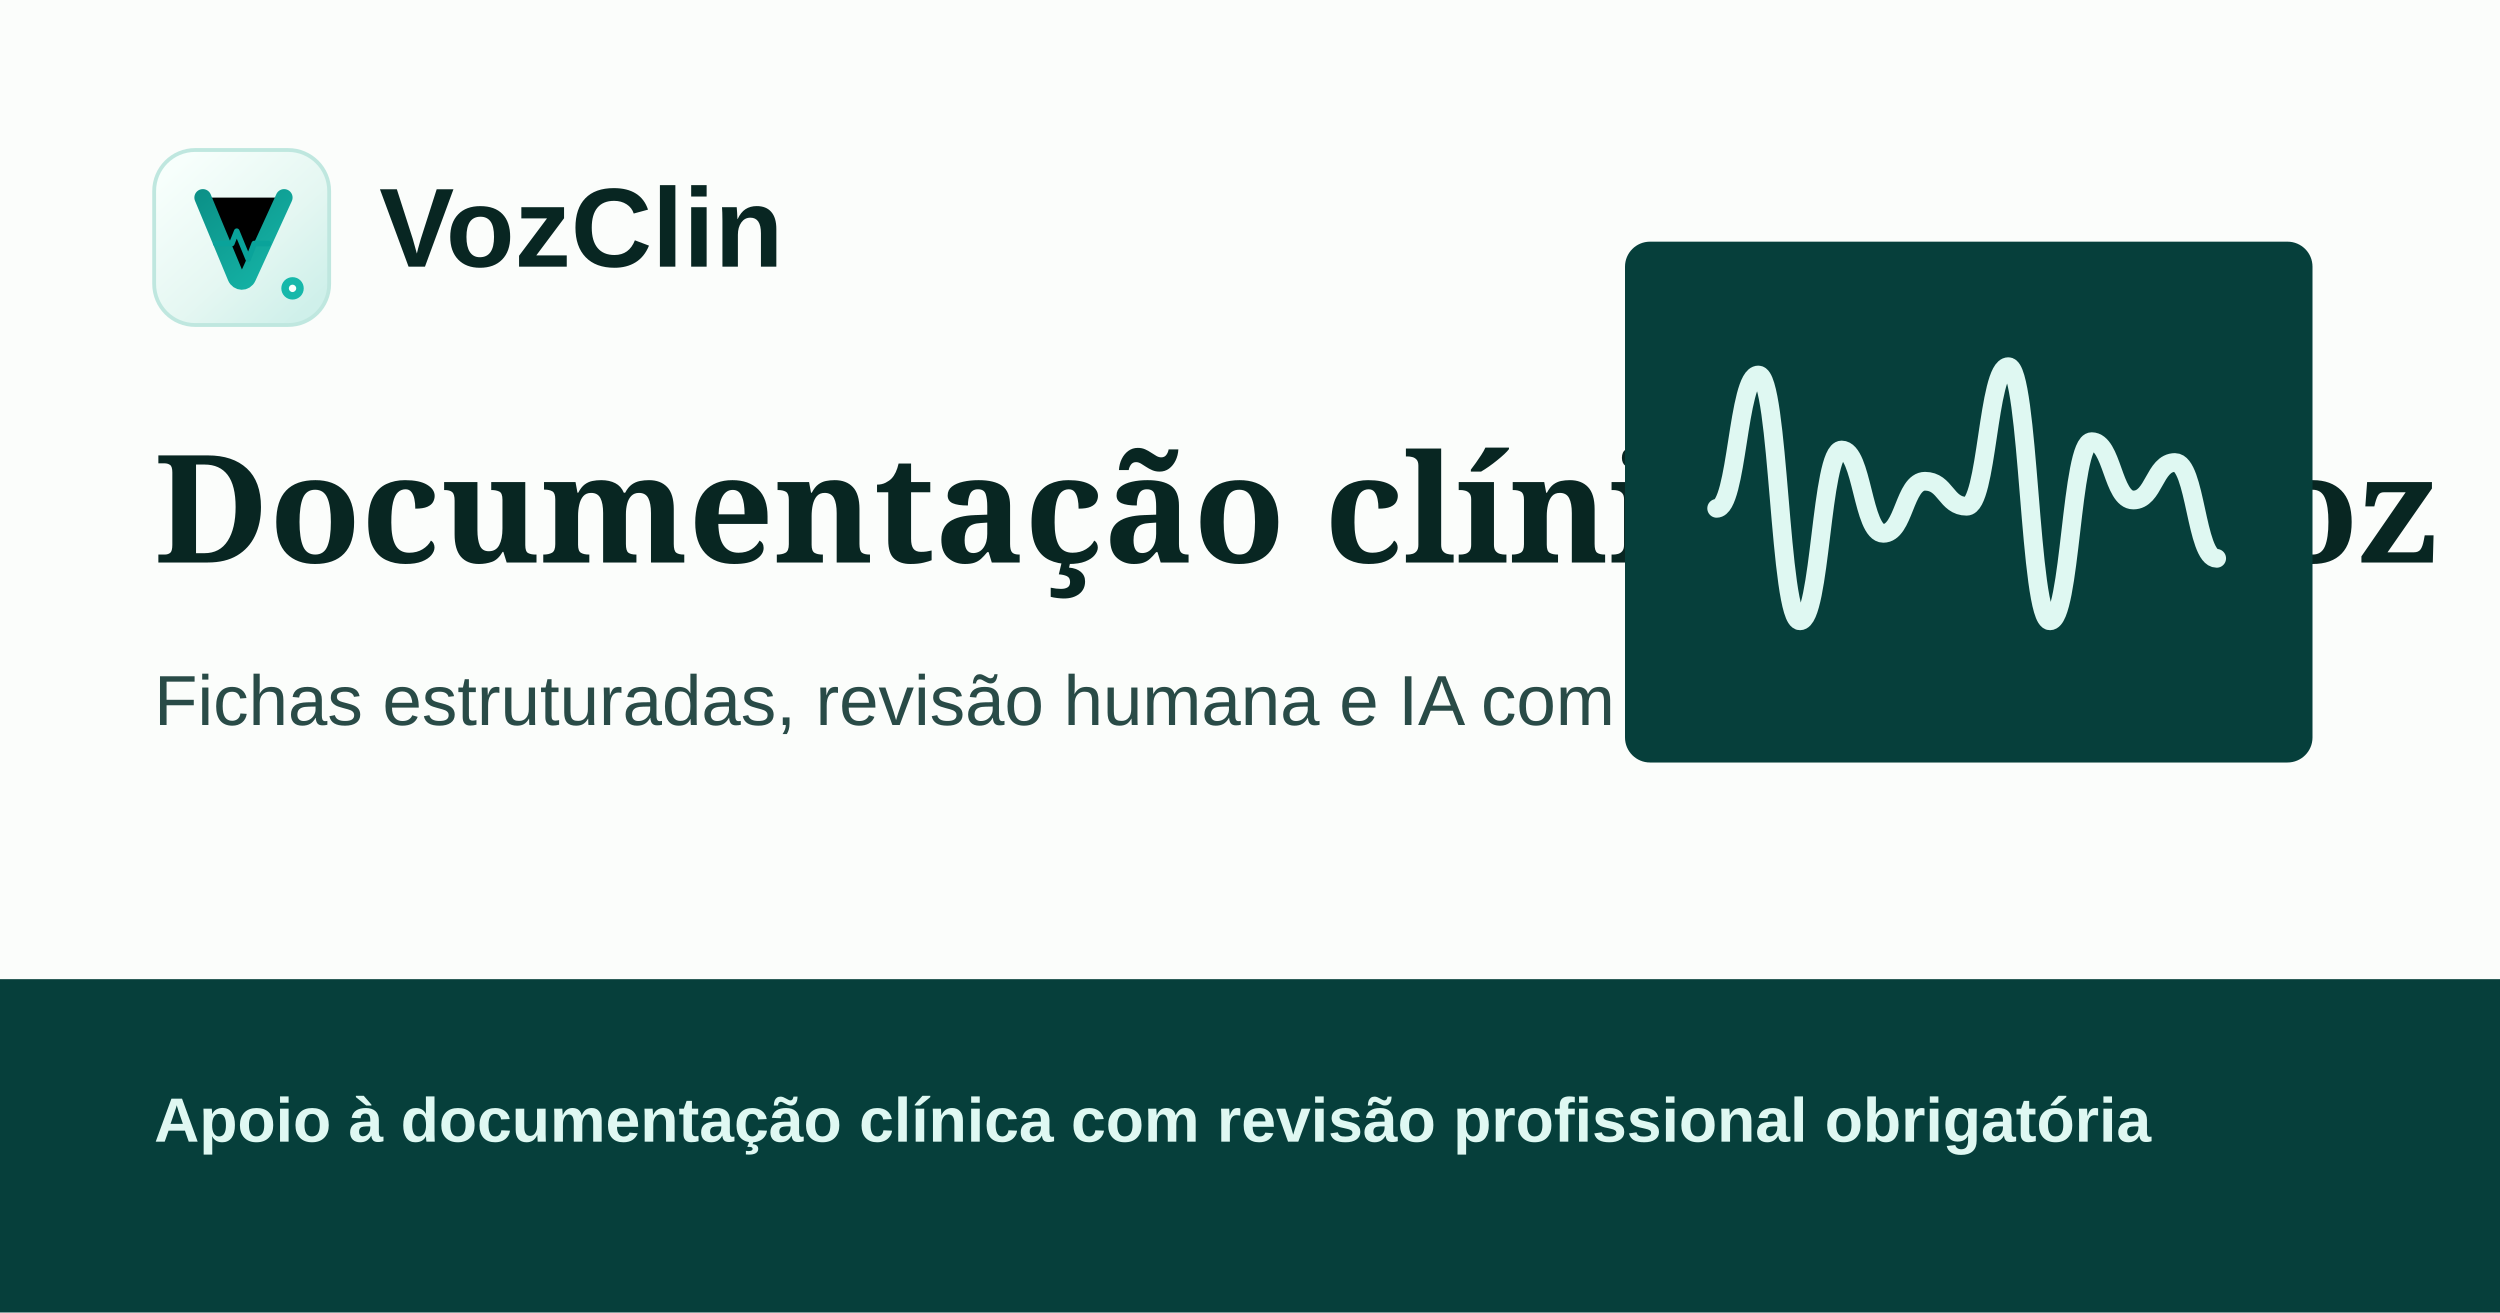
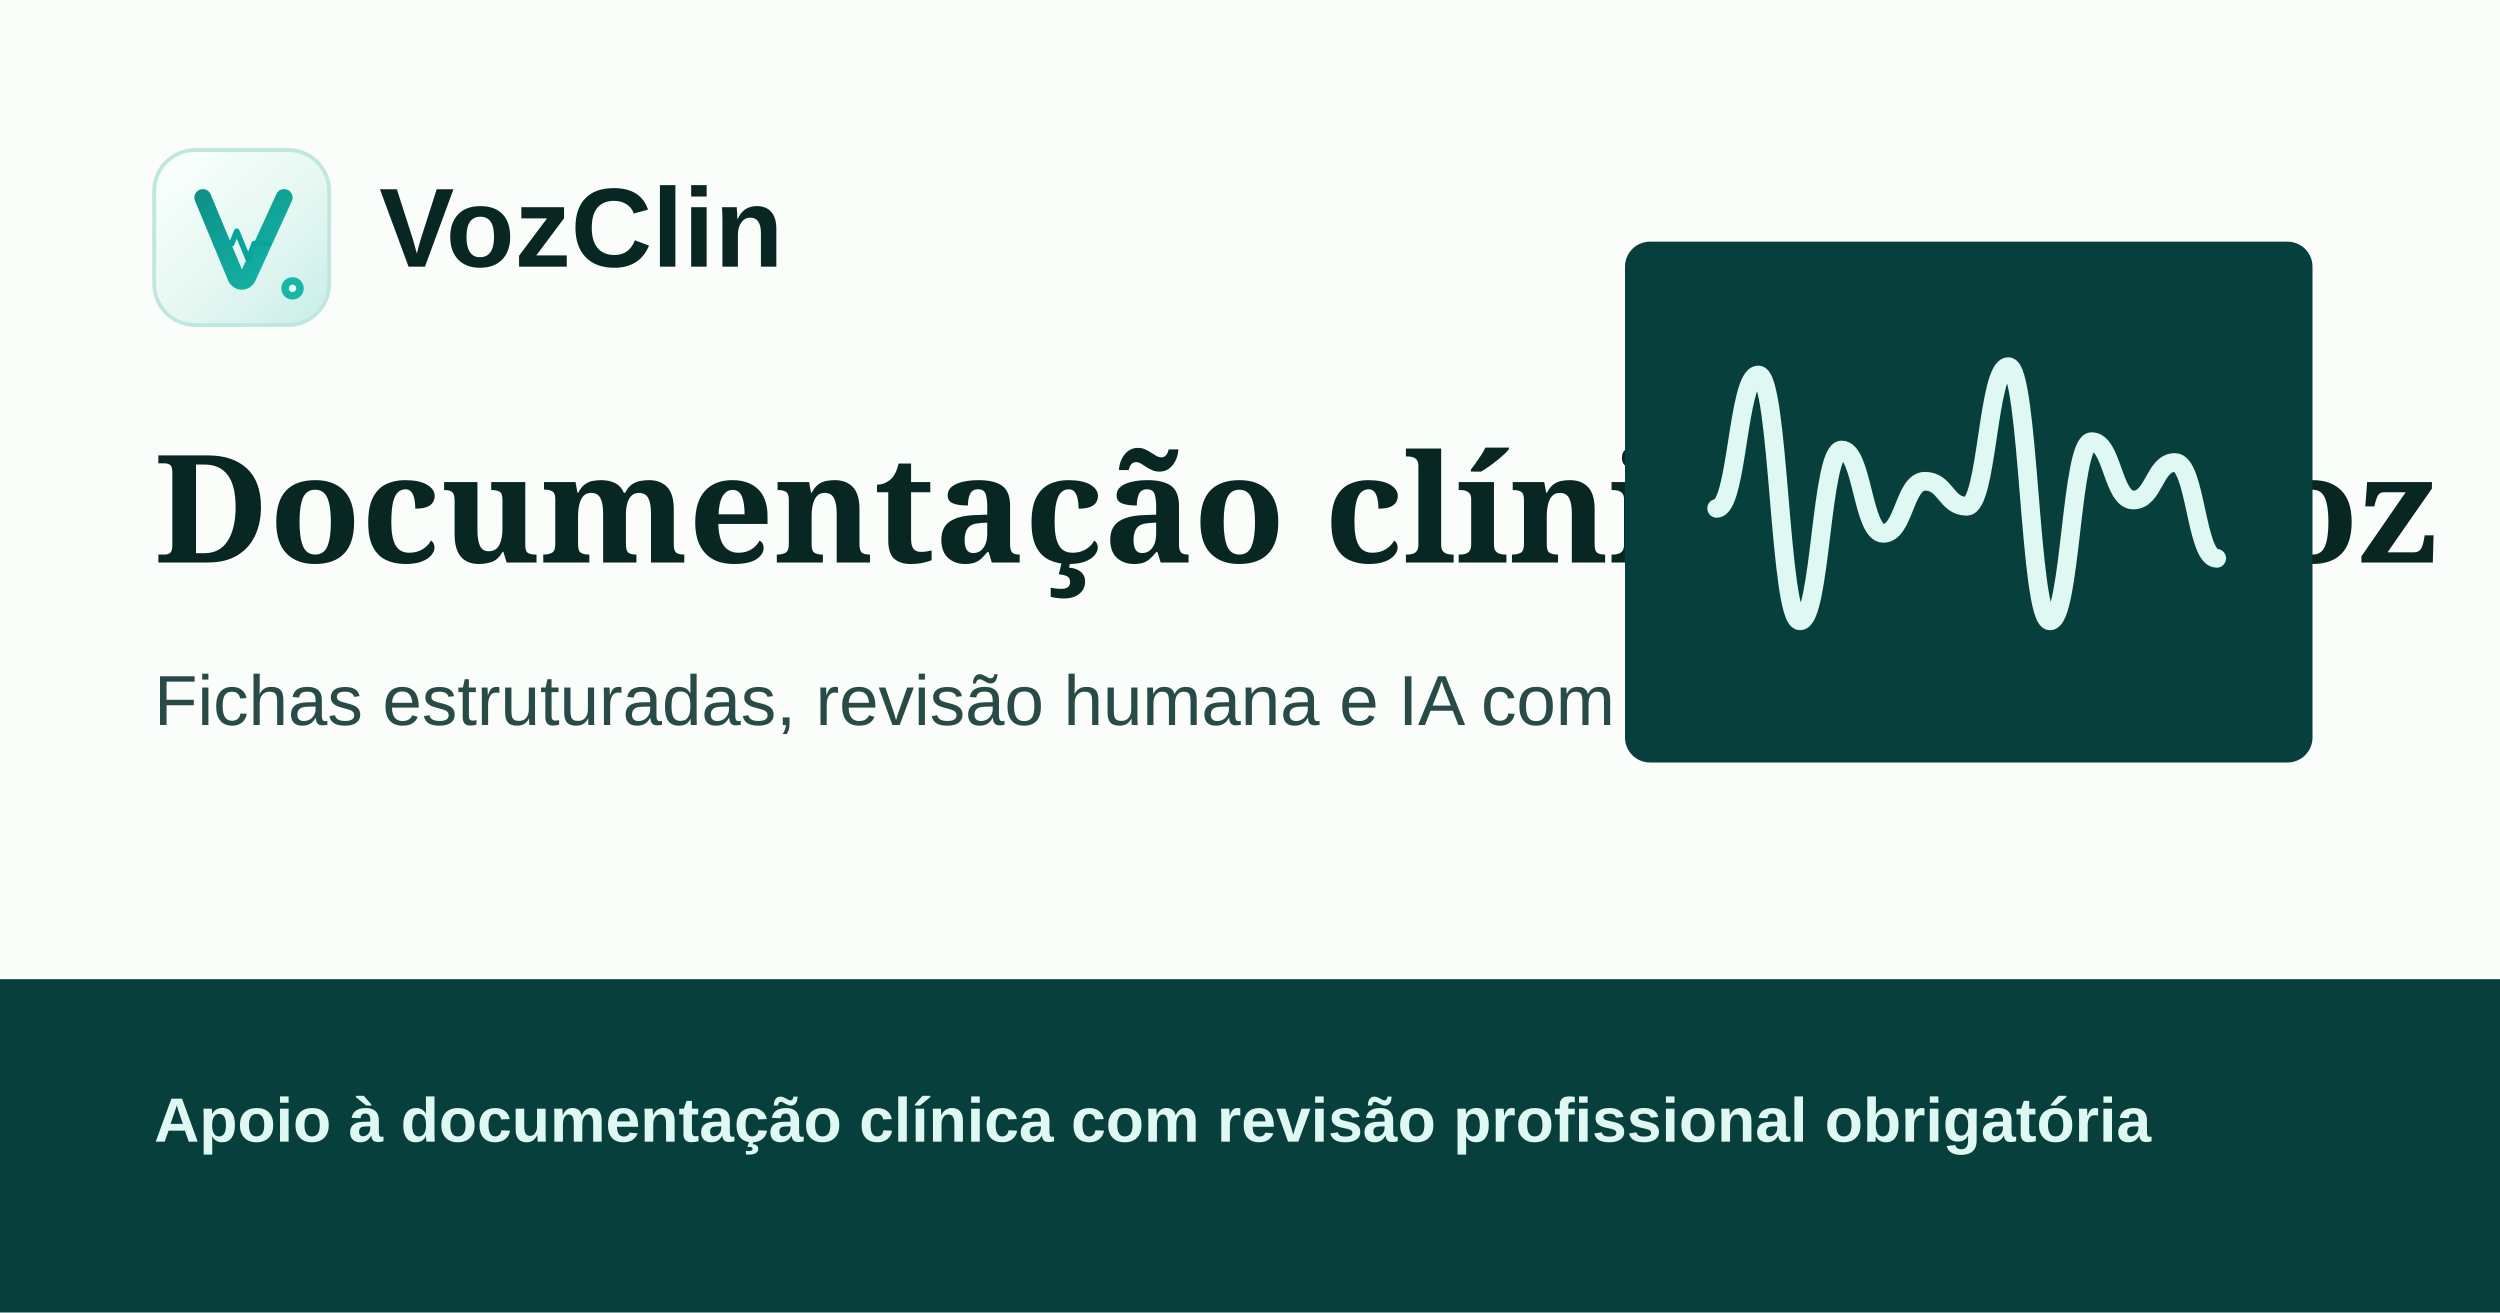
<svg xmlns="http://www.w3.org/2000/svg" viewBox="0 0 1200 630" role="img" aria-label="VozClin landing">
  <defs>
    <linearGradient id="ogBrandBg" x1="8" y1="6" x2="56" y2="58" gradientUnits="userSpaceOnUse">
      <stop offset="0" stop-color="#F7FFFC" />
      <stop offset="0.58" stop-color="#E5F7F2" />
      <stop offset="1" stop-color="#CFF0EA" />
    </linearGradient>
    <linearGradient id="ogBrandStroke" x1="16" y1="13" x2="49" y2="51" gradientUnits="userSpaceOnUse">
      <stop offset="0" stop-color="#0B8F86" />
      <stop offset="1" stop-color="#16B8AA" />
    </linearGradient>
  </defs>
  <rect width="1200" height="630" fill="#fbfdfb" />
  <path d="M0 0h1200v630H0z" fill="#fbfdfb" />
  <path d="M0 470h1200v160H0z" fill="#063f3b" />
  <g transform="translate(74 72) scale(1.3125)">
    <rect width="64" height="64" rx="15" fill="url(#ogBrandBg)" stroke="#BFE7DF" stroke-width="1.4" />
-     <path d="M17.8 17.4l12.1 29.1c.82 1.98 3.39 2.04 4.28.09l13.34-29.19" stroke="url(#ogBrandStroke)" stroke-width="6.2" stroke-linecap="round" stroke-linejoin="round" />
-     <path d="M22.5 34.2h5.9l1.8-4.5 4.2 10.2 2.2-5.7h5.2" stroke="#0AA39A" stroke-width="2.05" stroke-linecap="round" stroke-linejoin="round" />
+     <path d="M17.8 17.4l12.1 29.1c.82 1.98 3.39 2.04 4.28.09l13.34-29.19" fill="none" stroke="url(#ogBrandStroke)" stroke-width="6.2" stroke-linecap="round" stroke-linejoin="round" />
+     <path d="M22.5 34.2h5.9l1.8-4.5 4.2 10.2 2.2-5.7h5.2" fill="none" stroke="#0AA39A" stroke-width="2.05" stroke-linecap="round" stroke-linejoin="round" />
    <circle cx="50.6" cy="50.6" r="4.1" fill="#16B8AA" />
    <circle cx="50.6" cy="50.6" r="1.35" fill="#F7FFFC" />
  </g>
  <text x="182" y="128" fill="#082622" font-family="Arial, sans-serif" font-size="54" font-weight="800">VozClin</text>
  <text x="74" y="270" fill="#082622" font-family="Georgia, serif" font-size="72" font-weight="700">Documentação clínica por voz</text>
  <text x="74" y="348" fill="#294b47" font-family="Arial, sans-serif" font-size="34">Fichas estruturadas, revisão humana e IA com limites claros.</text>
  <rect x="780" y="116" width="330" height="250" rx="12" fill="#063f3b" />
  <path d="M824 244c10 0 10-64 20-64s10 118 20 118 10-82 20-82 10 40 20 40 10-25 20-25 10 12 20 12 10-67 20-67 10 122 20 122 10-86 20-86 10 28 20 28 10-18 20-18 10 46 20 46" fill="none" stroke="#dff8f2" stroke-width="9" stroke-linecap="round" />
  <text x="74" y="548" fill="#dff8f2" font-family="Arial, sans-serif" font-size="30" font-weight="700">Apoio à documentação clínica com revisão profissional obrigatória</text>
</svg>
